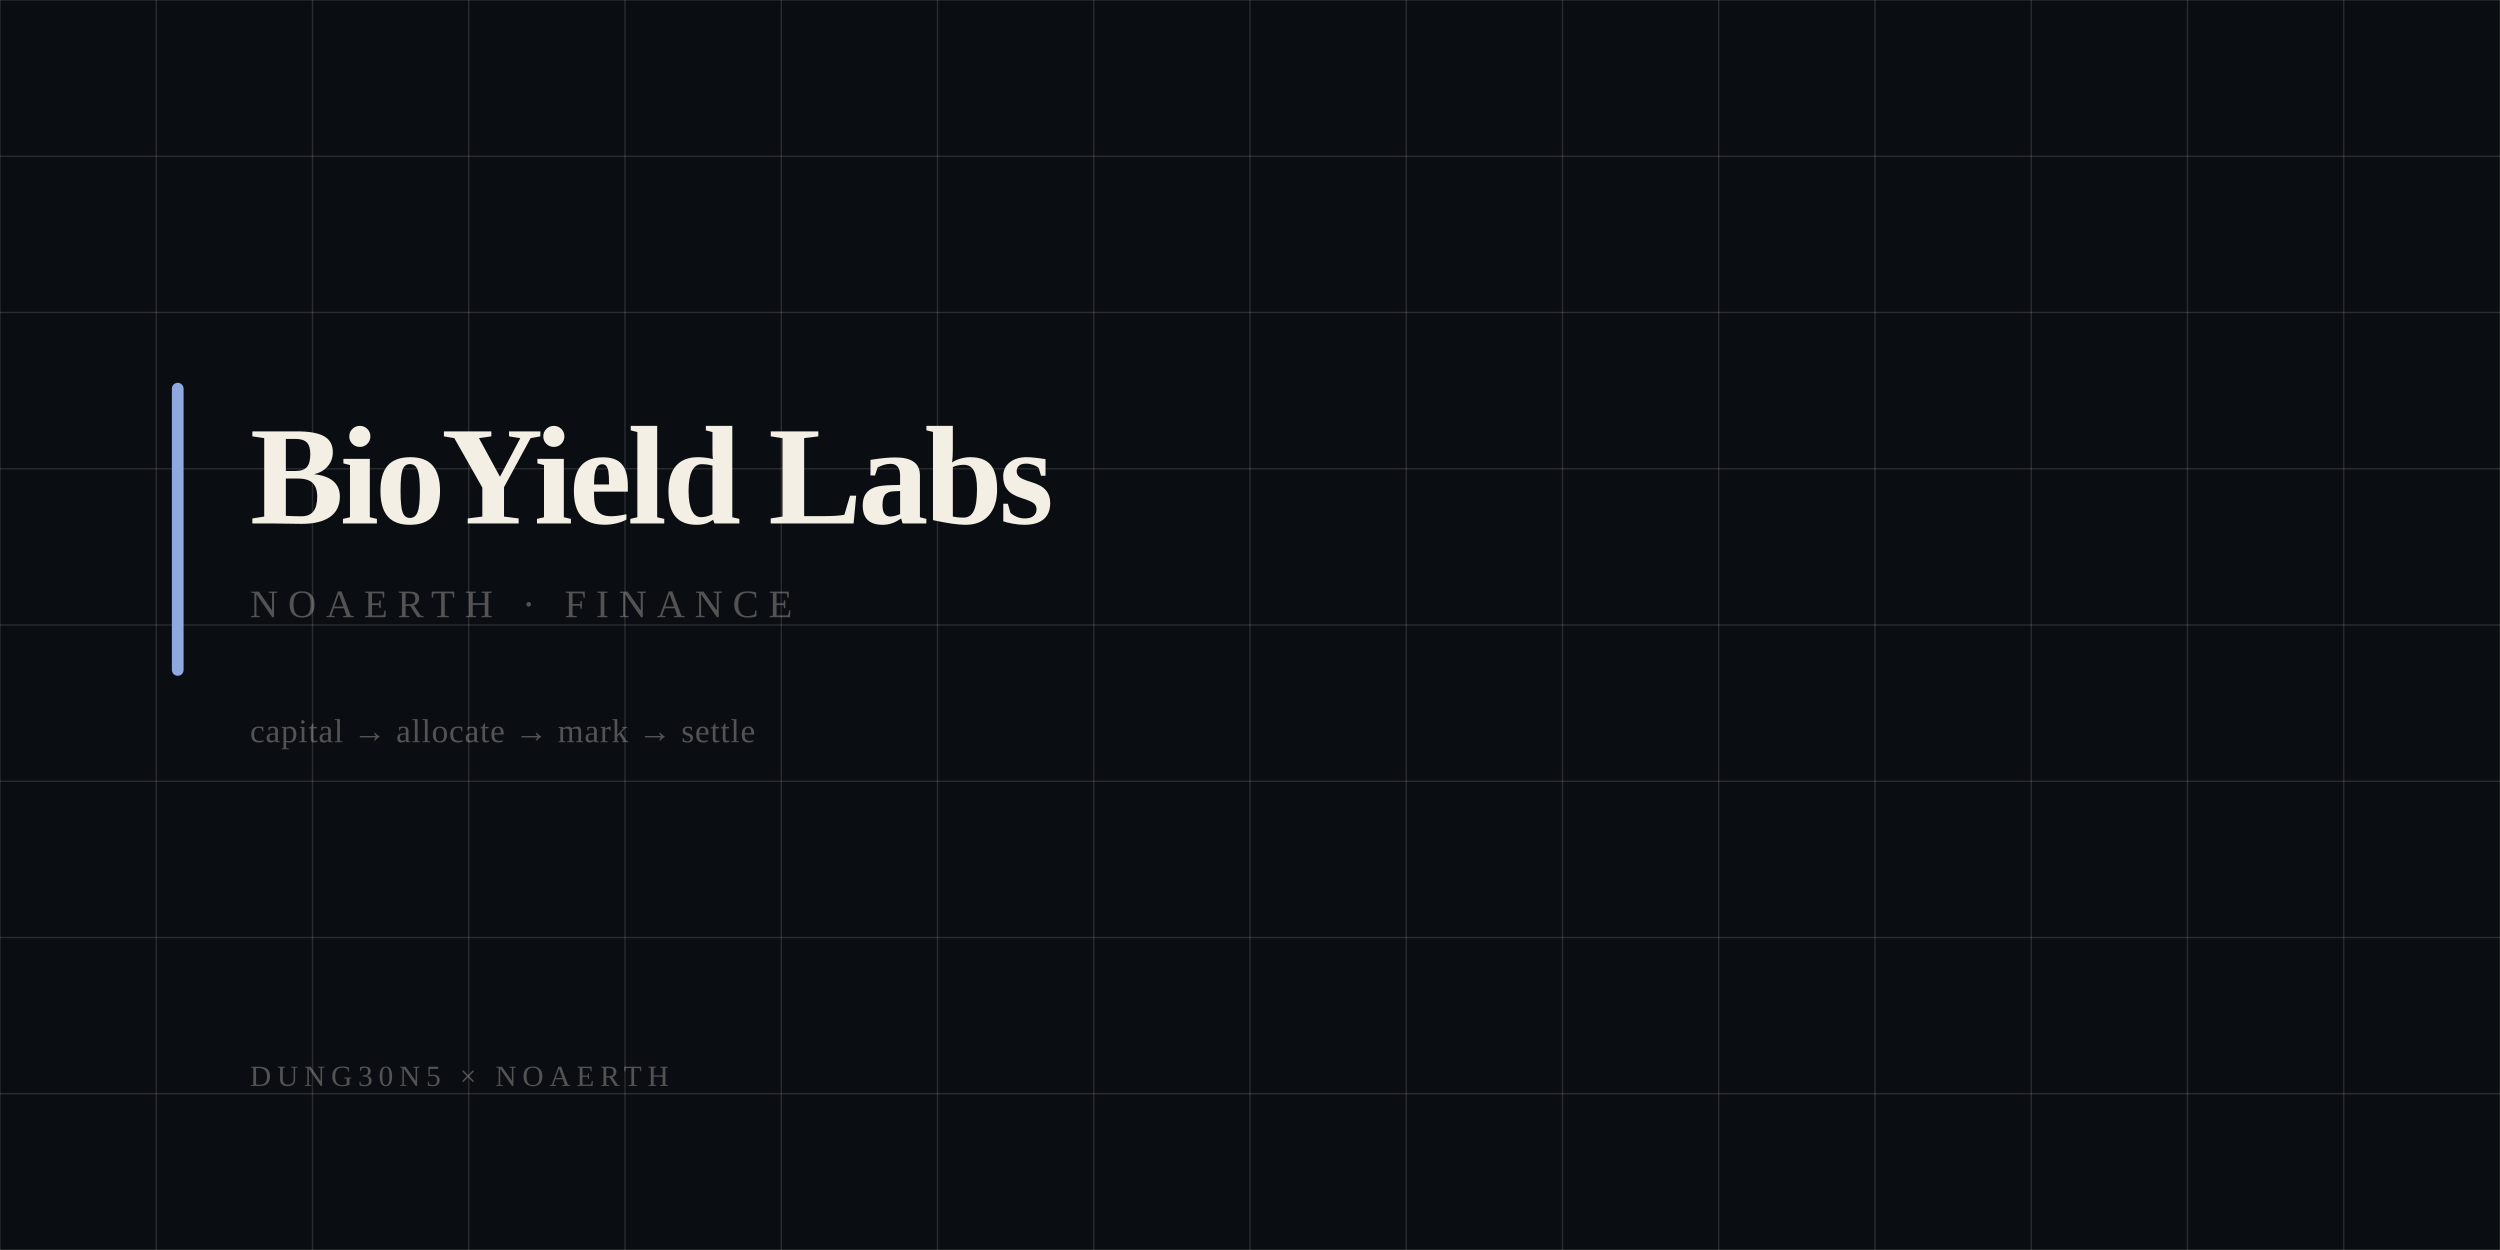
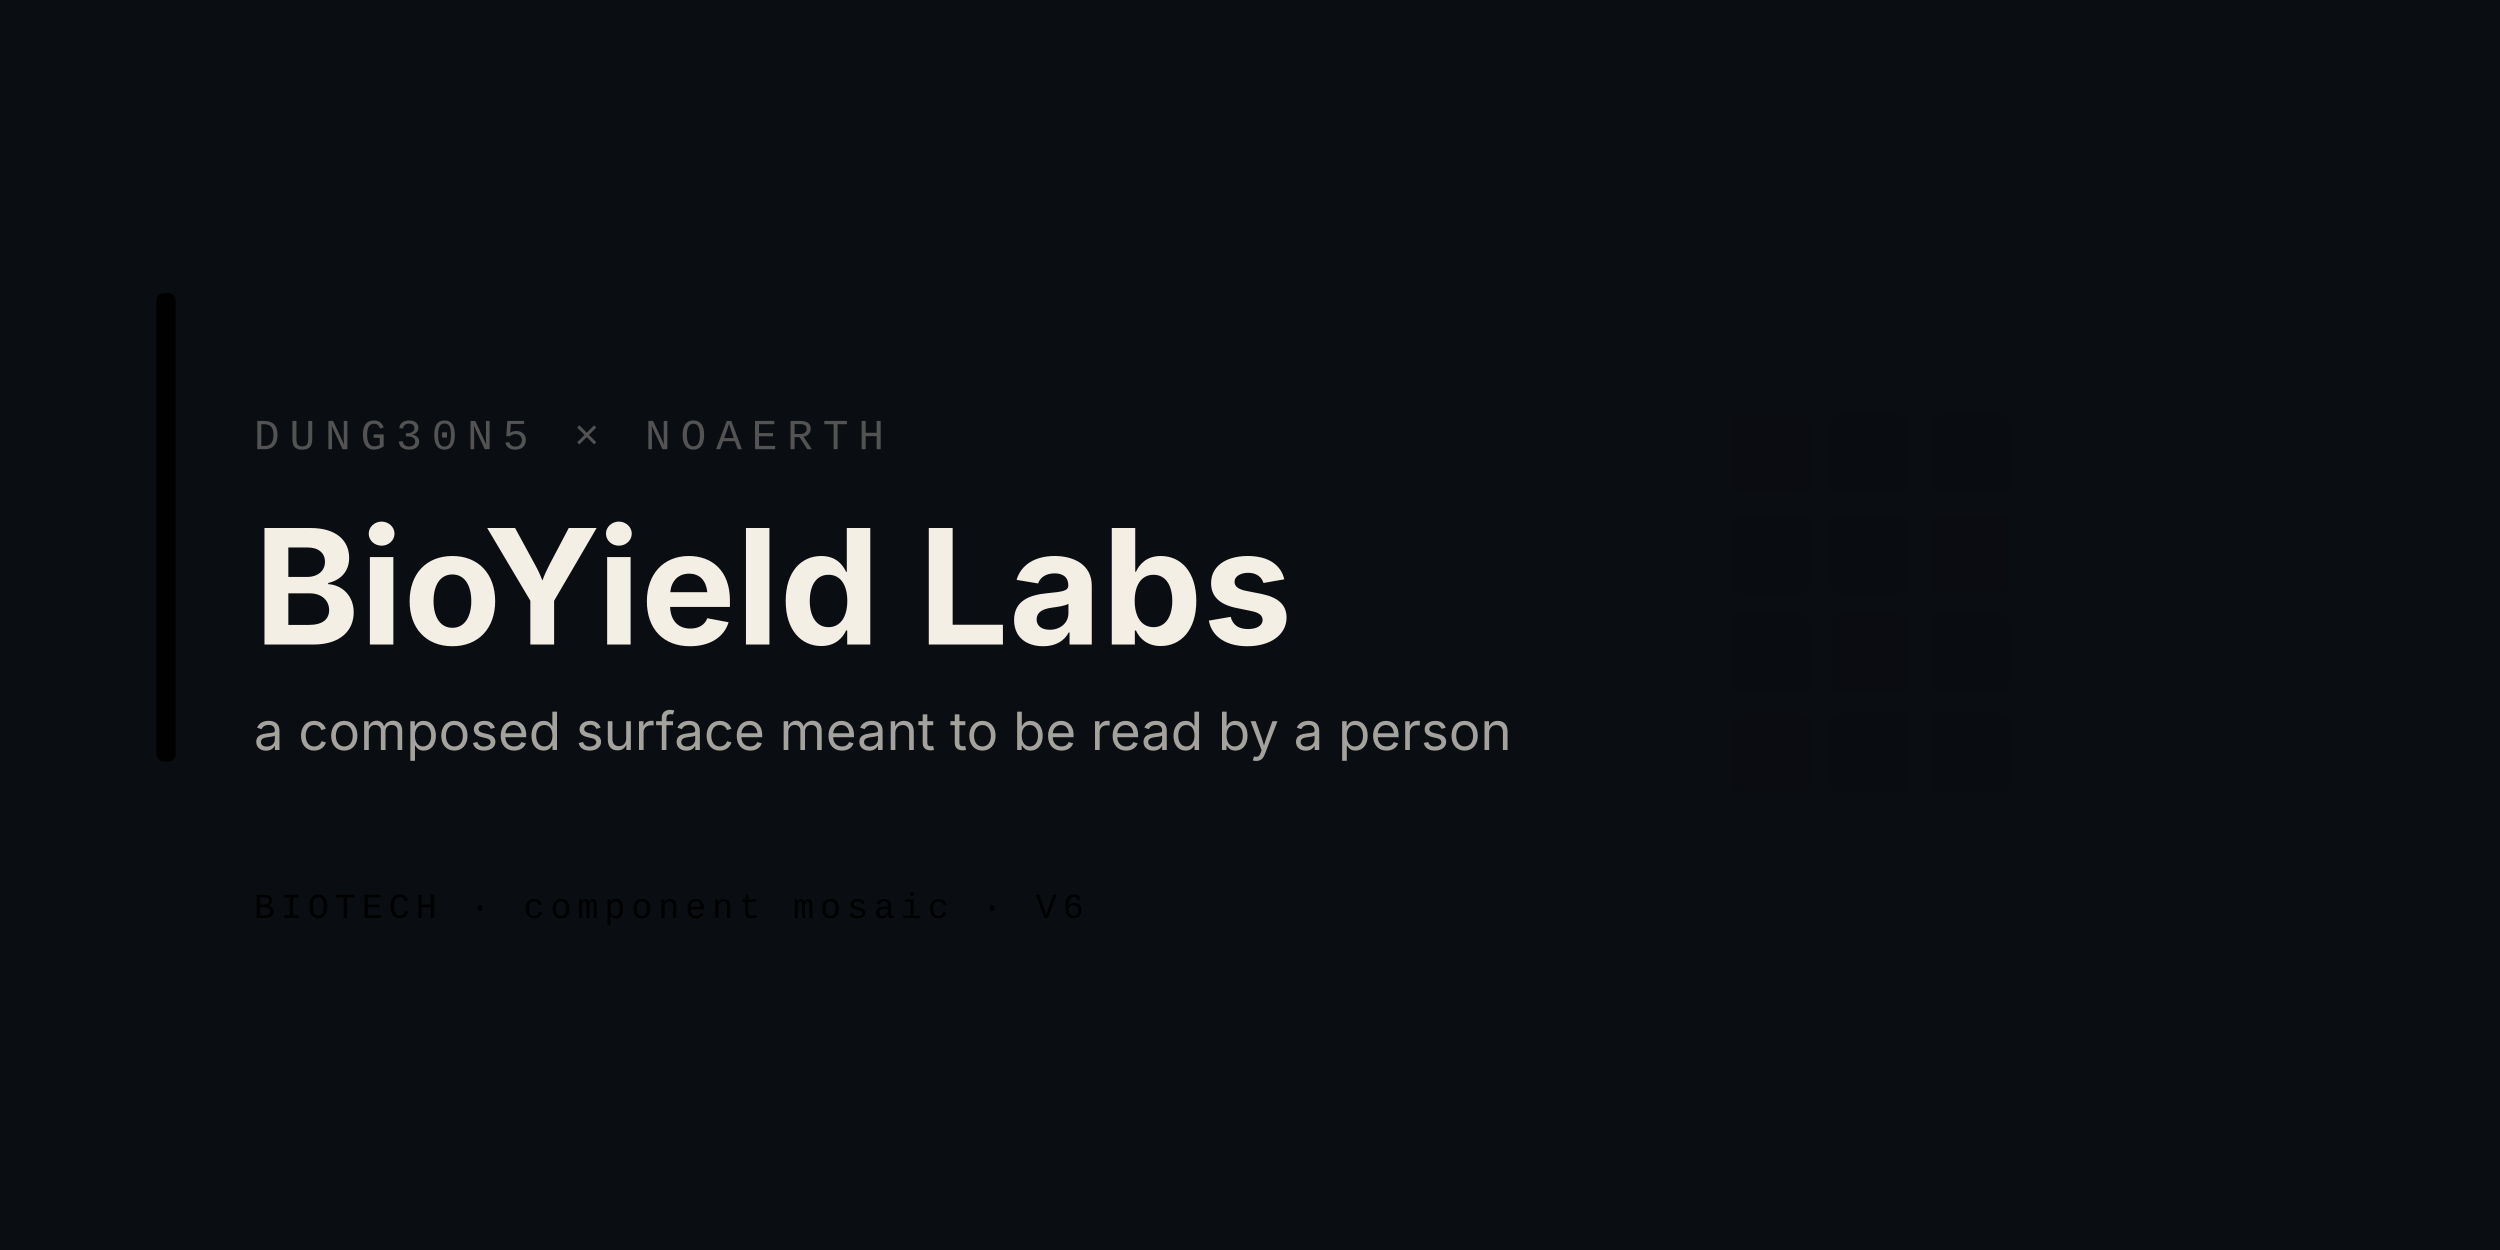
- <svg xmlns="http://www.w3.org/2000/svg" viewBox="0 0 1280 640" width="1280" height="640" role="img" aria-label="BioYield Labs — NOAERTH project card.">
+ <svg xmlns="http://www.w3.org/2000/svg" viewBox="0 0 1280 640" width="1280" height="640" role="img" aria-label="BioYield Labs project card">
  <rect width="1280" height="640" fill="#0a0d12" />
-   <line x1="0" y1="0" x2="0" y2="640" stroke="#f4efe424" stroke-width="0.7" />
-   <line x1="80" y1="0" x2="80" y2="640" stroke="#f4efe424" stroke-width="0.7" />
-   <line x1="160" y1="0" x2="160" y2="640" stroke="#f4efe424" stroke-width="0.7" />
-   <line x1="240" y1="0" x2="240" y2="640" stroke="#f4efe424" stroke-width="0.7" />
-   <line x1="320" y1="0" x2="320" y2="640" stroke="#f4efe424" stroke-width="0.7" />
-   <line x1="400" y1="0" x2="400" y2="640" stroke="#f4efe424" stroke-width="0.7" />
-   <line x1="480" y1="0" x2="480" y2="640" stroke="#f4efe424" stroke-width="0.7" />
-   <line x1="560" y1="0" x2="560" y2="640" stroke="#f4efe424" stroke-width="0.7" />
-   <line x1="640" y1="0" x2="640" y2="640" stroke="#f4efe424" stroke-width="0.7" />
-   <line x1="720" y1="0" x2="720" y2="640" stroke="#f4efe424" stroke-width="0.7" />
-   <line x1="800" y1="0" x2="800" y2="640" stroke="#f4efe424" stroke-width="0.7" />
-   <line x1="880" y1="0" x2="880" y2="640" stroke="#f4efe424" stroke-width="0.7" />
-   <line x1="960" y1="0" x2="960" y2="640" stroke="#f4efe424" stroke-width="0.7" />
-   <line x1="1040" y1="0" x2="1040" y2="640" stroke="#f4efe424" stroke-width="0.7" />
-   <line x1="1120" y1="0" x2="1120" y2="640" stroke="#f4efe424" stroke-width="0.7" />
-   <line x1="1200" y1="0" x2="1200" y2="640" stroke="#f4efe424" stroke-width="0.7" />
-   <line x1="1280" y1="0" x2="1280" y2="640" stroke="#f4efe424" stroke-width="0.7" />
-   <line x1="0" y1="0" x2="1280" y2="0" stroke="#f4efe424" stroke-width="0.7" />
-   <line x1="0" y1="80" x2="1280" y2="80" stroke="#f4efe424" stroke-width="0.7" />
-   <line x1="0" y1="160" x2="1280" y2="160" stroke="#f4efe424" stroke-width="0.7" />
-   <line x1="0" y1="240" x2="1280" y2="240" stroke="#f4efe424" stroke-width="0.7" />
-   <line x1="0" y1="320" x2="1280" y2="320" stroke="#f4efe424" stroke-width="0.7" />
-   <line x1="0" y1="400" x2="1280" y2="400" stroke="#f4efe424" stroke-width="0.7" />
-   <line x1="0" y1="480" x2="1280" y2="480" stroke="#f4efe424" stroke-width="0.7" />
-   <line x1="0" y1="560" x2="1280" y2="560" stroke="#f4efe424" stroke-width="0.7" />
-   <line x1="0" y1="640" x2="1280" y2="640" stroke="#f4efe424" stroke-width="0.7" />
-   <rect x="88" y="196" width="6" height="150" rx="3" fill="#8fa8e0" />
-   <text x="128" y="268" fill="#f4efe4" font-size="72" font-weight="680" letter-spacing="-2">BioYield Labs</text>
-   <text x="128" y="316" fill="#f4efe44f" font-size="20" letter-spacing="5">NOAERTH · FINANCE</text>
-   <text x="128" y="380" fill="#f4efe44f" font-size="17" letter-spacing="0.4">capital → allocate → mark → settle</text>
-   <text x="128" y="556" fill="#f4efe44f" font-size="15" letter-spacing="3">DUNG30N5 × NOAERTH</text>
+   <rect x="886" y="212" width="41" height="41" rx="6" fill="mint" fill-opacity="0.04" stroke="mint" stroke-width="1.1" stroke-opacity="0.42" />
+   <rect x="937" y="212" width="41" height="41" rx="6" fill="mint" fill-opacity="0.07" stroke="mint" stroke-width="1.1" stroke-opacity="0.42" />
+   <rect x="988" y="212" width="41" height="41" rx="6" fill="mint" fill-opacity="0.10" stroke="mint" stroke-width="1.1" stroke-opacity="0.42" />
+   <rect x="886" y="263" width="41" height="41" rx="6" fill="mint" fill-opacity="0.07" stroke="mint" stroke-width="1.1" stroke-opacity="0.42" />
+   <rect x="937" y="263" width="41" height="41" rx="6" fill="mint" fill-opacity="0.10" stroke="mint" stroke-width="1.1" stroke-opacity="0.42" />
+   <rect x="988" y="263" width="41" height="41" rx="6" fill="mint" fill-opacity="0.04" stroke="mint" stroke-width="1.1" stroke-opacity="0.42" />
+   <rect x="886" y="314" width="41" height="41" rx="6" fill="mint" fill-opacity="0.10" stroke="mint" stroke-width="1.1" stroke-opacity="0.42" />
+   <rect x="937" y="314" width="41" height="41" rx="6" fill="mint" fill-opacity="0.04" stroke="mint" stroke-width="1.1" stroke-opacity="0.42" />
+   <rect x="988" y="314" width="41" height="41" rx="6" fill="mint" fill-opacity="0.07" stroke="mint" stroke-width="1.1" stroke-opacity="0.42" />
+   <rect x="886" y="365" width="41" height="41" rx="6" fill="mint" fill-opacity="0.04" stroke="mint" stroke-width="1.1" stroke-opacity="0.42" />
+   <rect x="937" y="365" width="41" height="41" rx="6" fill="mint" fill-opacity="0.07" stroke="mint" stroke-width="1.1" stroke-opacity="0.42" />
+   <rect x="988" y="365" width="41" height="41" rx="6" fill="mint" fill-opacity="0.10" stroke="mint" stroke-width="1.1" stroke-opacity="0.42" />
+   <rect x="80" y="150" width="10" height="240" rx="4" fill="mint" opacity="0.9" />
+   <text x="130" y="230" font-family="ui-monospace, SFMono-Regular, Menlo, Monaco, Consolas, 'Liberation Mono', monospace" font-size="22" letter-spacing="5" fill="#f4efe44f">DUNG30N5 × NOAERTH</text>
+   <text x="130" y="330" font-family="-apple-system, BlinkMacSystemFont, 'Segoe UI', Inter, Helvetica, Arial, sans-serif" font-size="82" font-weight="700" fill="#f4efe4">BioYield Labs</text>
+   <text x="130" y="384" font-family="-apple-system, BlinkMacSystemFont, 'Segoe UI', Inter, Helvetica, Arial, sans-serif" font-size="27" fill="#f4efe4a8">a composed surface meant to be read by a person</text>
+   <text x="130" y="470" font-family="ui-monospace, SFMono-Regular, Menlo, Monaco, Consolas, 'Liberation Mono', monospace" font-size="18" fill="mint" letter-spacing="3">BIOTECH · component mosaic · V6</text>
</svg>
